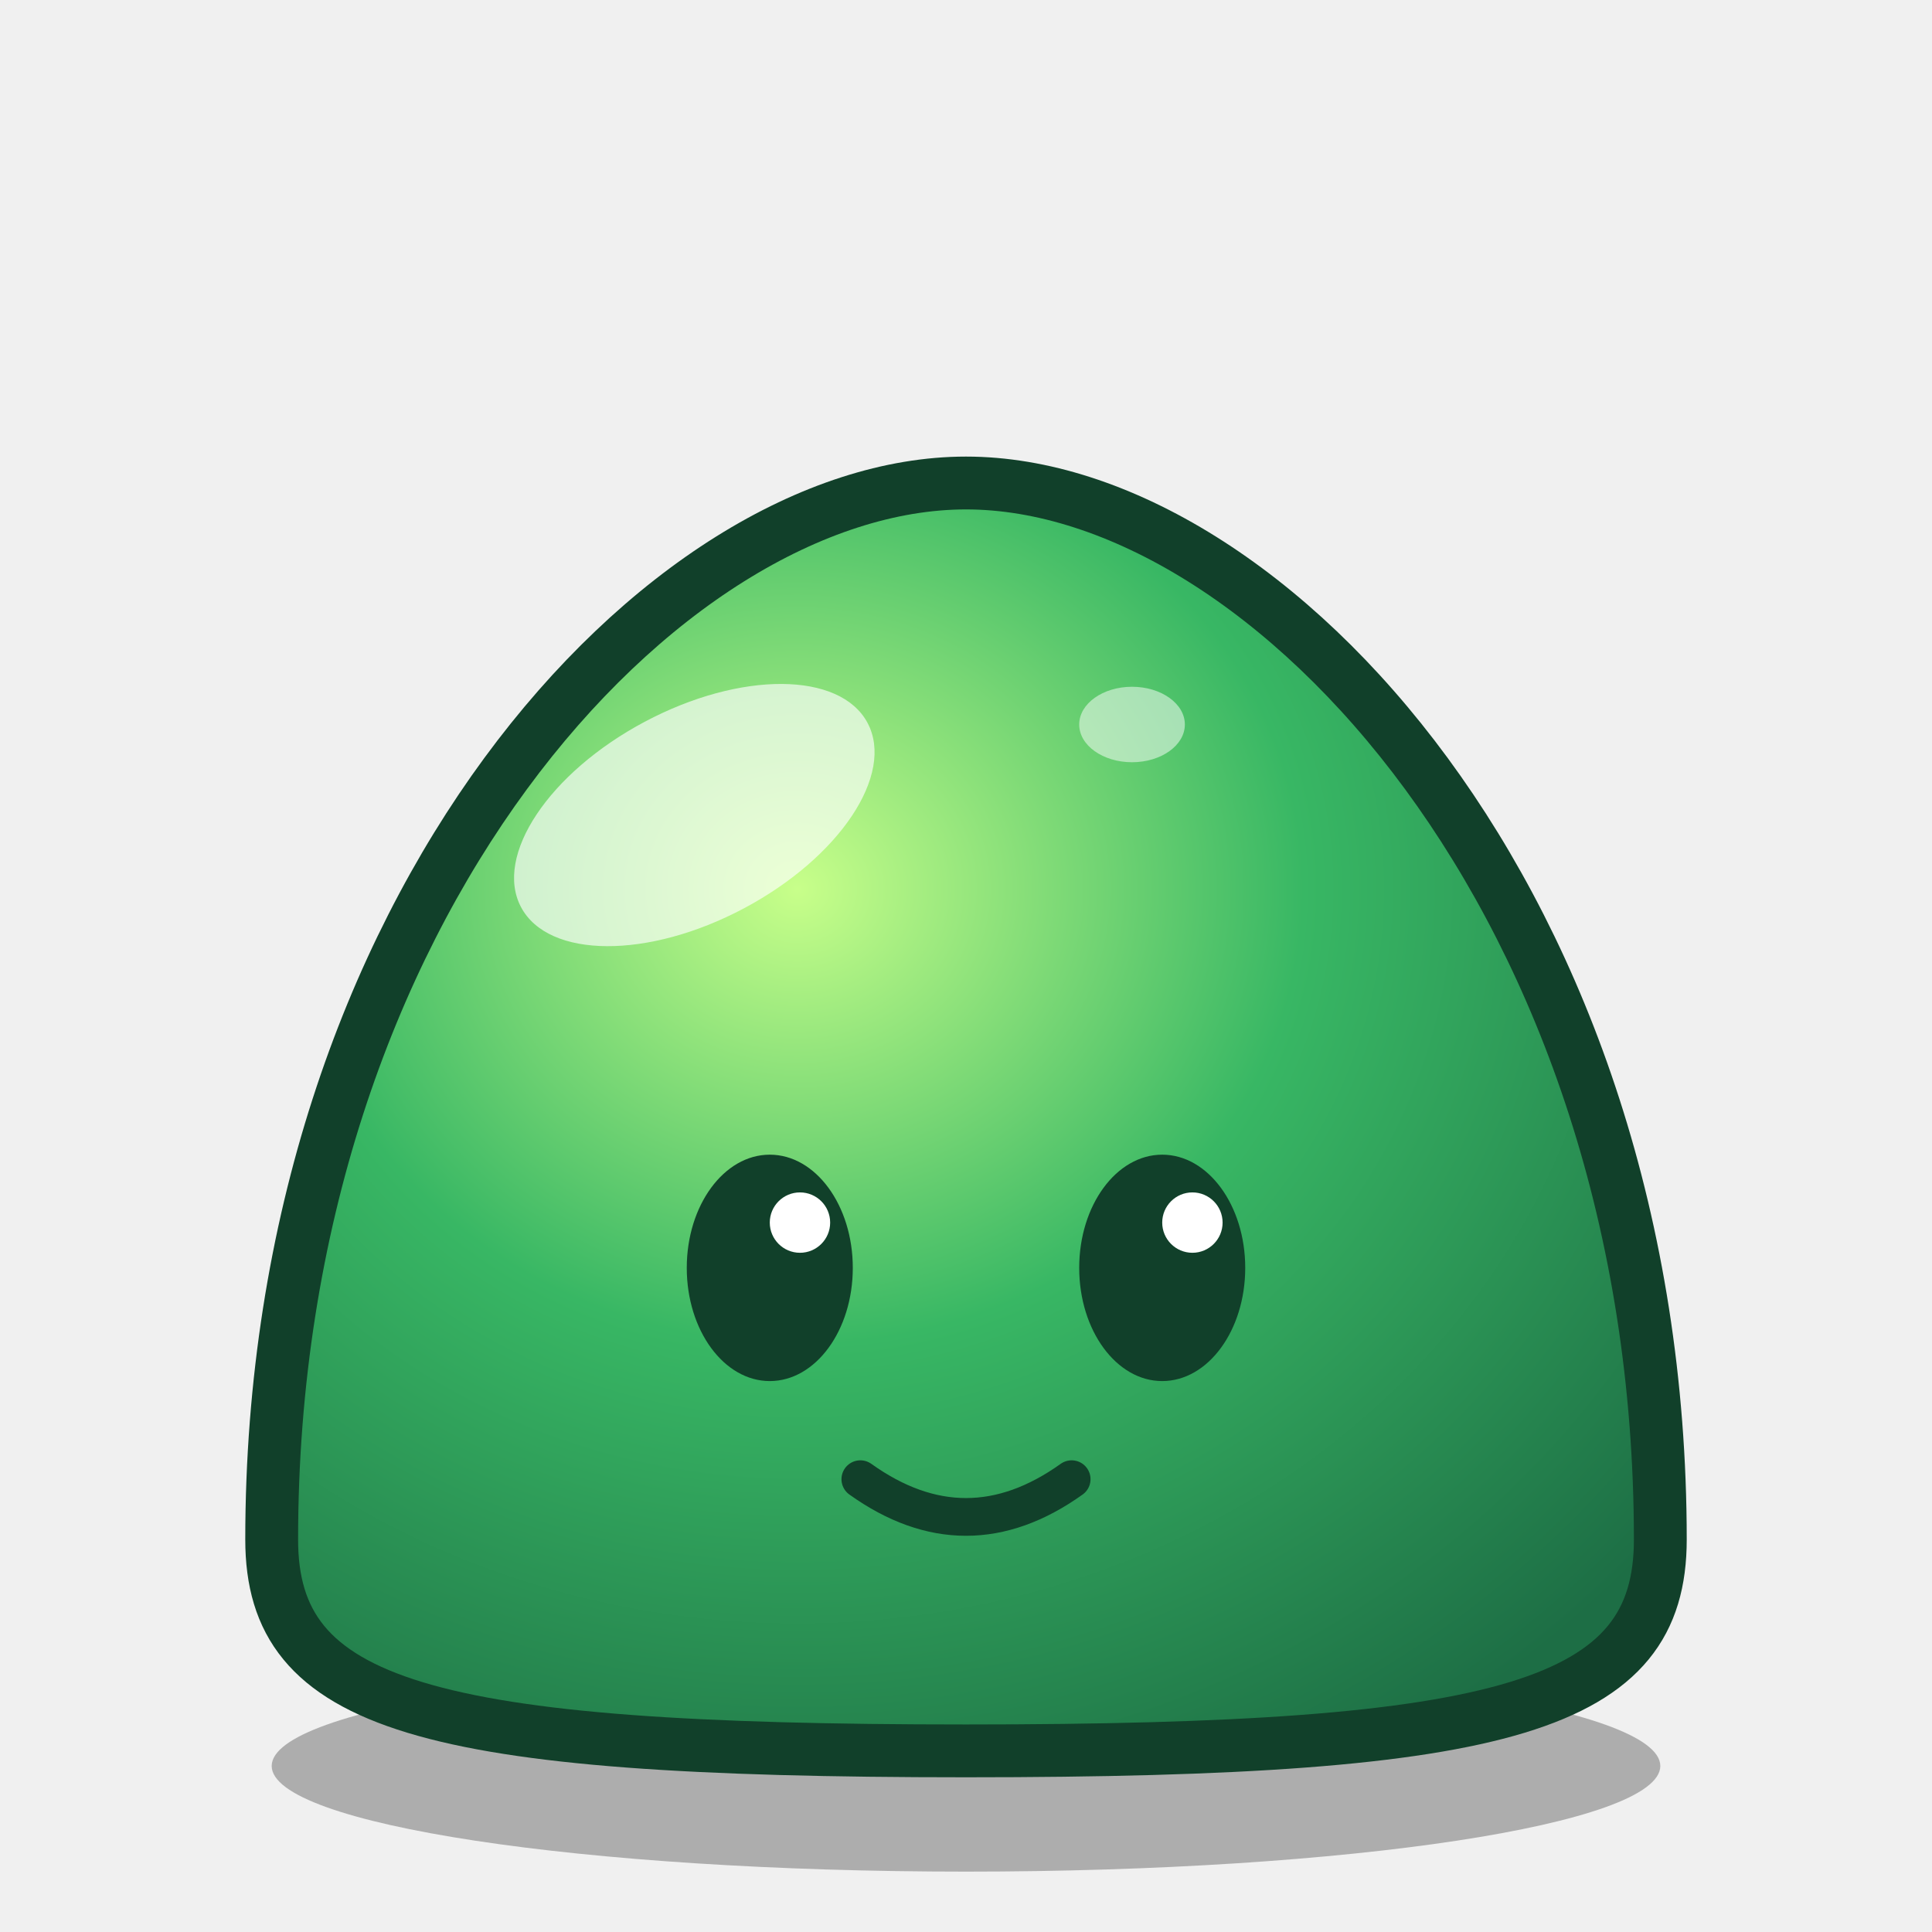
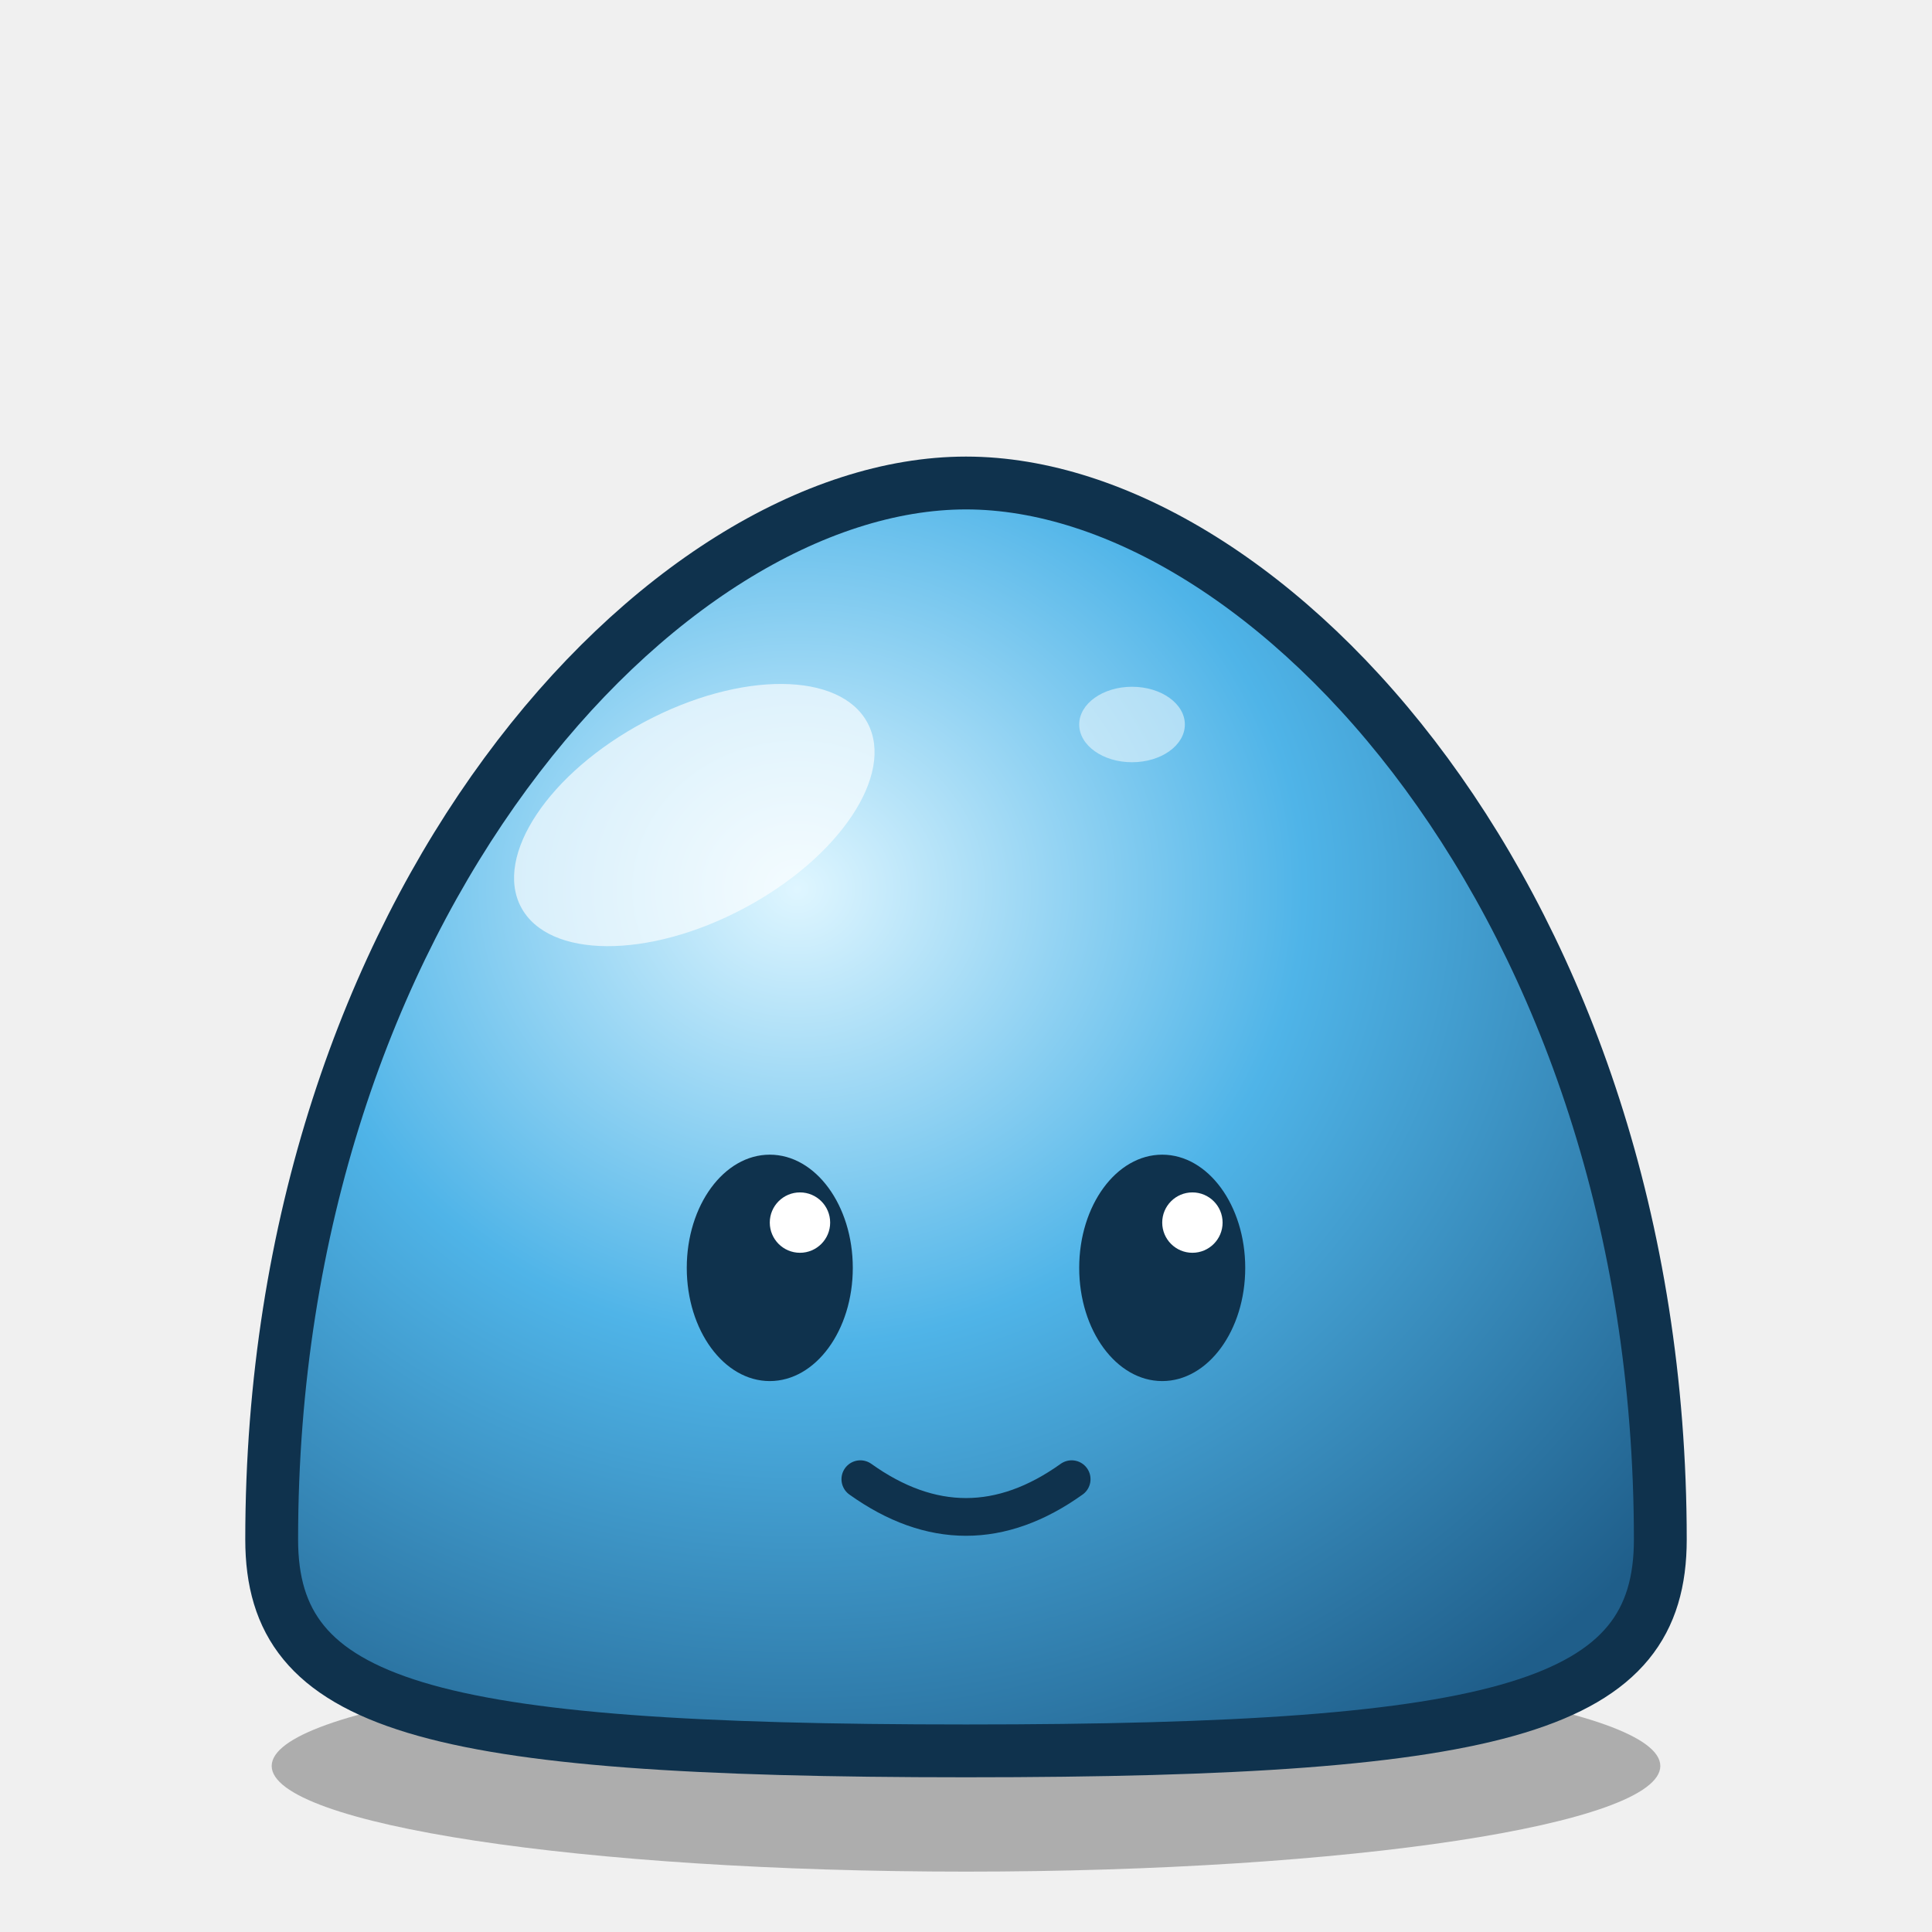
<svg xmlns="http://www.w3.org/2000/svg" viewBox="0 0 256 256">
  <defs>
    <radialGradient id="b" cx="0.38" cy="0.32" r="0.8">
-       <stop offset="0" stop-color="#c8ff8a" />
-       <stop offset="0.45" stop-color="#38b764" />
-       <stop offset="1" stop-color="#1d6e45" />
+       <stop offset="0" stop-color="#dff6ff" />
+       <stop offset="0.45" stop-color="#4fb4e8" />
+       <stop offset="1" stop-color="#1f5e8a" />
    </radialGradient>
  </defs>
  <ellipse cx="128" cy="234" rx="92" ry="14" fill="#000" opacity="0.28" />
  <g>
-     <path d="M36 204 C36 120 88 64 128 64 C168 64 220 120 220 204 C220 226 200 232 128 232 C56 232 36 226 36 204 Z" fill="url(#b)" stroke="#11402a" stroke-width="7" />
+     <path d="M36 204 C36 120 88 64 128 64 C168 64 220 120 220 204 C220 226 200 232 128 232 C56 232 36 226 36 204 Z" fill="url(#b)" stroke="#0f324d" stroke-width="7" />
    <ellipse cx="92" cy="108" rx="26" ry="14" fill="#fff" opacity="0.65" transform="rotate(-28 92 108)" />
    <ellipse cx="150" cy="96" rx="7" ry="5" fill="#fff" opacity="0.5" />
-     <ellipse cx="102" cy="168" rx="11" ry="15" fill="#11402a" />
-     <ellipse cx="154" cy="168" rx="11" ry="15" fill="#11402a" />
+     <ellipse cx="102" cy="168" rx="11" ry="15" fill="#0f324d" />
+     <ellipse cx="154" cy="168" rx="11" ry="15" fill="#0f324d" />
    <circle cx="106" cy="162" r="4" fill="#fff" />
    <circle cx="158" cy="162" r="4" fill="#fff" />
-     <path d="M114 196 Q128 206 142 196" stroke="#11402a" stroke-width="5" fill="none" stroke-linecap="round" />
+     <path d="M114 196 Q128 206 142 196" stroke="#0f324d" stroke-width="5" fill="none" stroke-linecap="round" />
  </g>
</svg>
